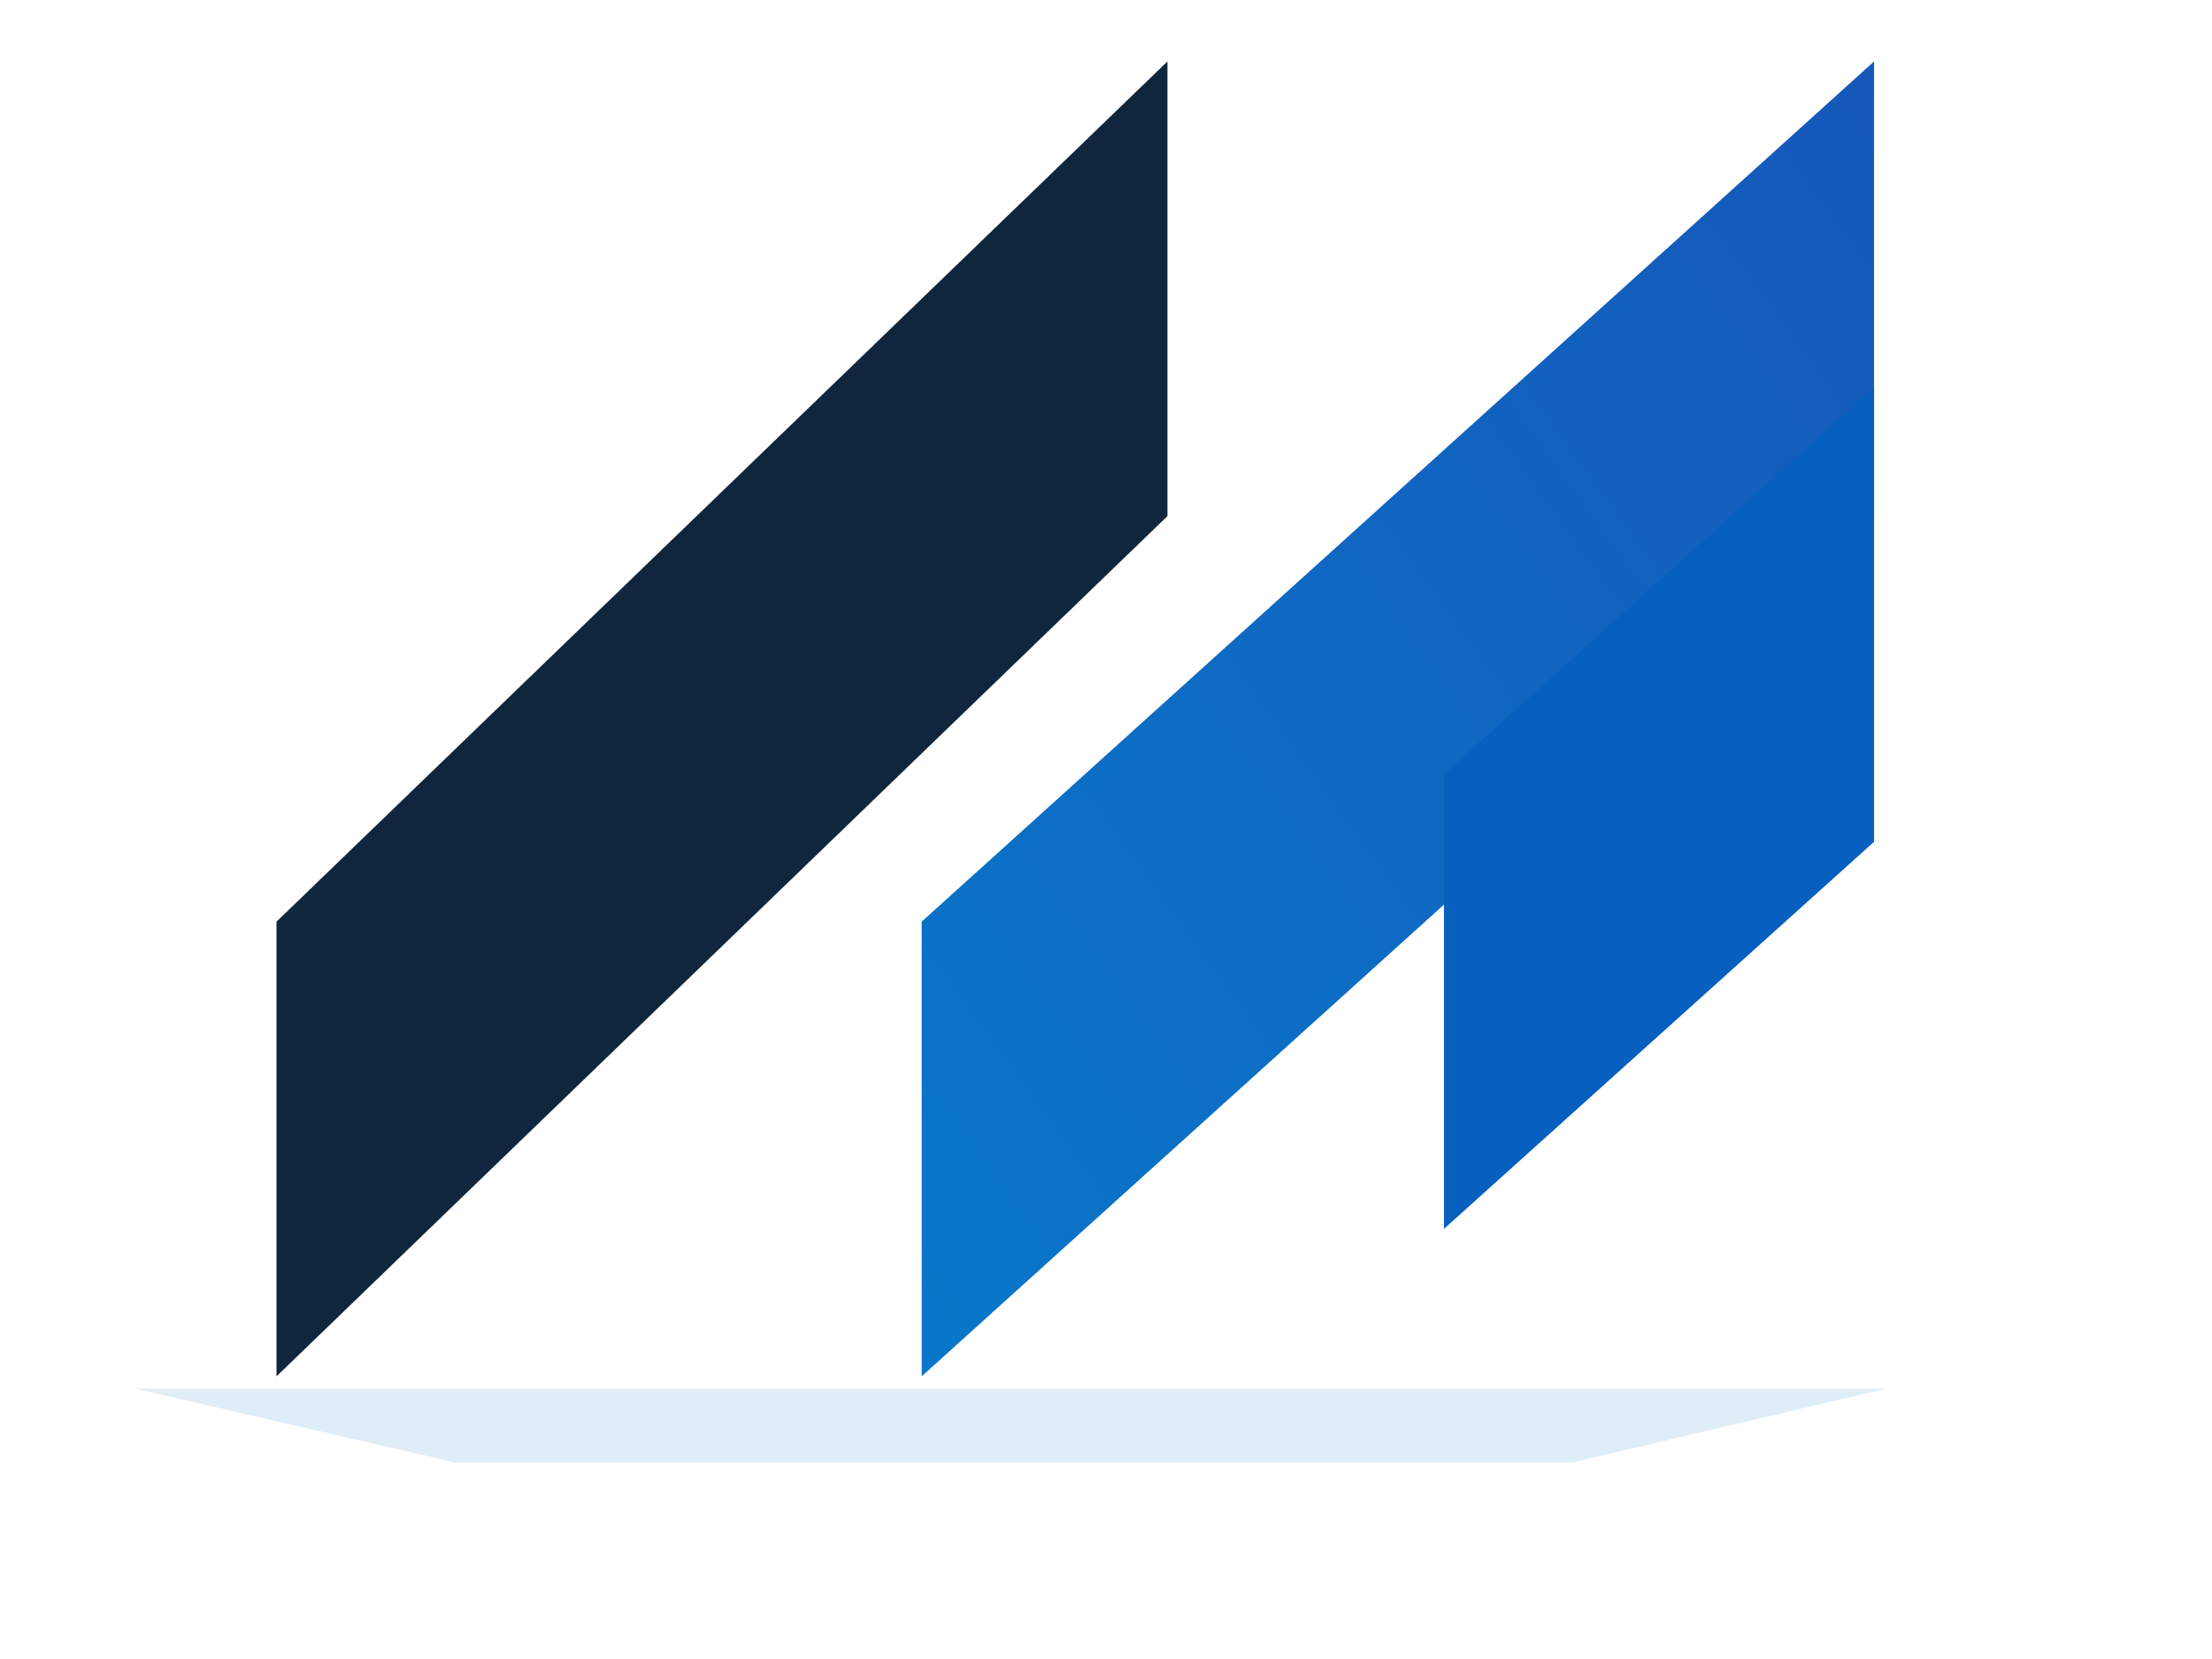
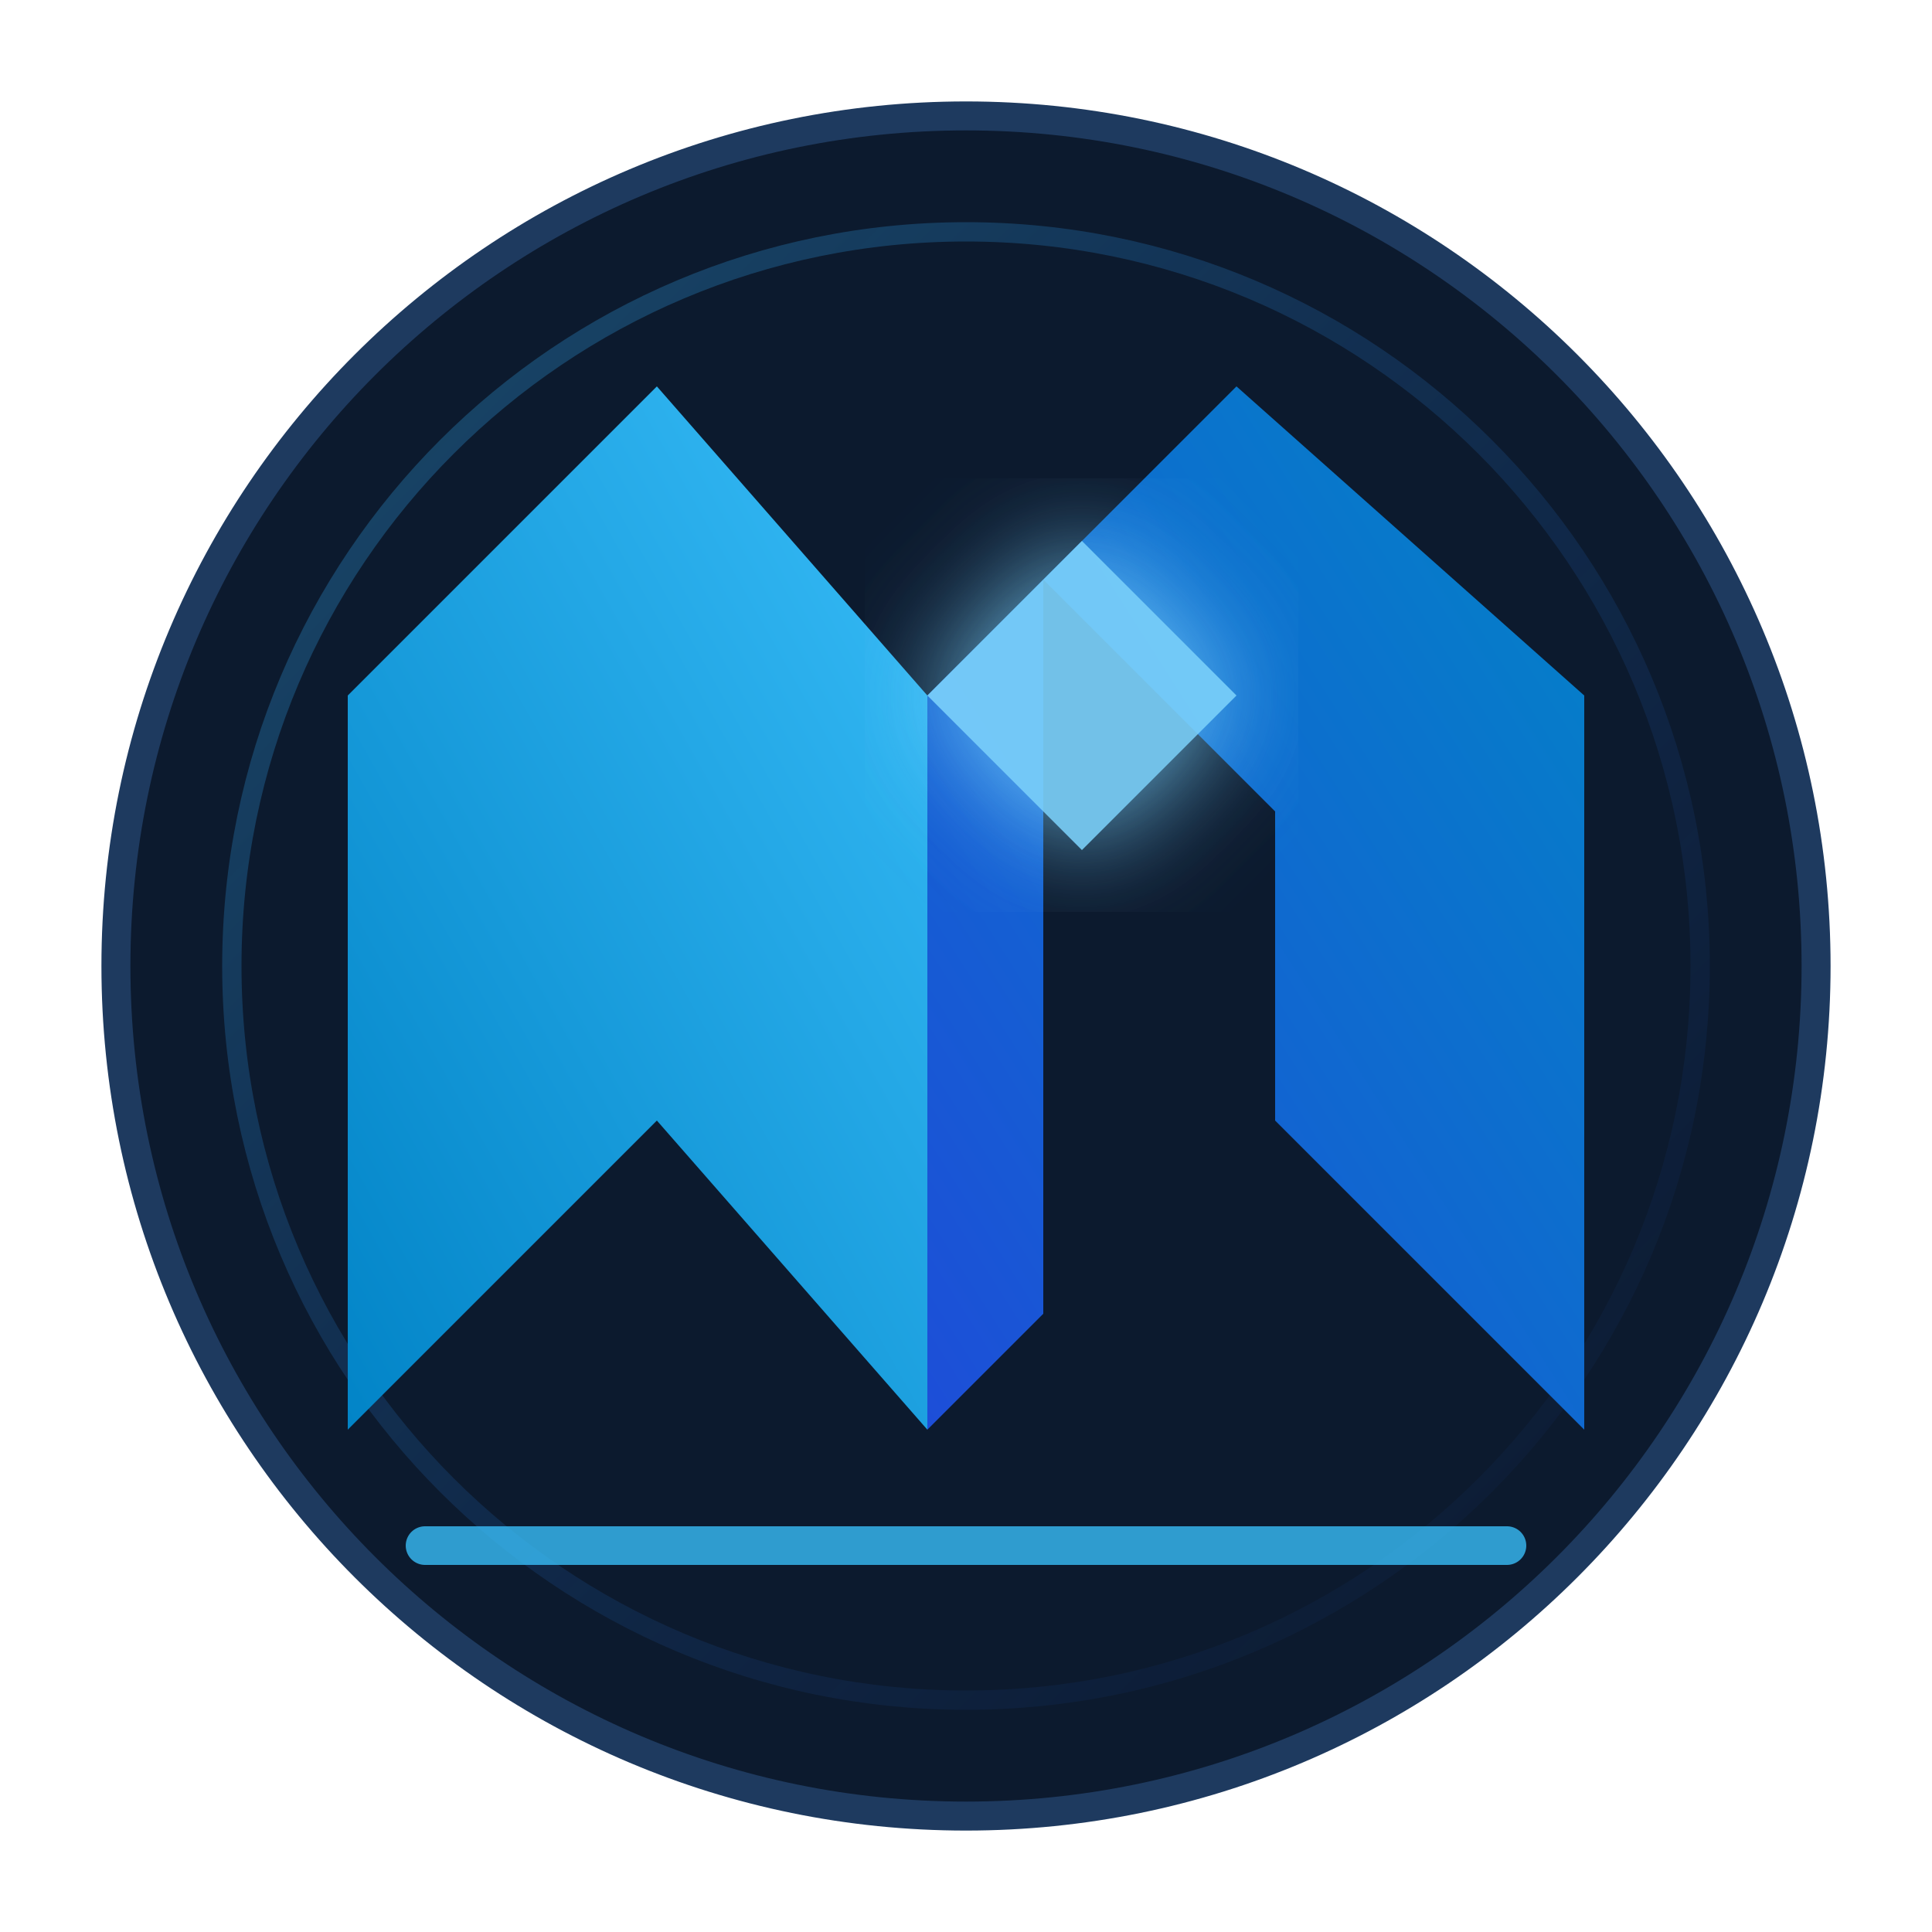
- <svg xmlns="http://www.w3.org/2000/svg" viewBox="0 0 360 270" role="img" aria-labelledby="title desc">
+ <svg xmlns="http://www.w3.org/2000/svg" viewBox="0 0 100 100" fill="none">
  <defs>
-     <linearGradient id="blue" x1="0" y1="1" x2="1" y2="0">
-       <stop offset="0" stop-color="#0877c9" />
-       <stop offset="1" stop-color="#1658ba" />
+     <linearGradient id="m-blue-left" x1="0%" y1="100%" x2="100%" y2="0%">
+       <stop offset="0%" stop-color="#0284c7" />
+       <stop offset="100%" stop-color="#38bdf8" />
    </linearGradient>
+     <linearGradient id="m-blue-right" x1="0%" y1="100%" x2="100%" y2="0%">
+       <stop offset="0%" stop-color="#1d4ed8" />
+       <stop offset="100%" stop-color="#0284c7" />
+     </linearGradient>
+     <linearGradient id="m-glow" x1="0%" y1="0%" x2="100%" y2="100%">
+       <stop offset="0%" stop-color="#38bdf8" stop-opacity="0.8" />
+       <stop offset="100%" stop-color="#1d4ed8" stop-opacity="0" />
+     </linearGradient>
+     <filter id="glow-blur" x="-20%" y="-20%" width="140%" height="140%">
+       <feGaussianBlur stdDeviation="3" result="blur" />
+       <feComposite in="SourceGraphic" in2="blur" operator="over" />
+     </filter>
  </defs>
-   <path fill="#10263d" d="M45 220V150L190 10v74L45 224z" />
-   <path fill="url(#blue)" d="M150 220V150L305 10v74L150 224z" />
-   <path fill="#075fc0" d="M235 220V126l70-63v74l-70 63z" />
-   <path fill="#b8d8ee" opacity=".45" d="M22 226h285l-51 12H74z" />
+   <circle cx="50" cy="50" r="44" fill="#0c1a2e" stroke="#1e3a5f" stroke-width="1.5" />
+   <circle cx="50" cy="50" r="38" fill="none" stroke="url(#m-glow)" stroke-width="1" opacity="0.4" />
+   <polygon points="18,74 18,36 34,20 48,36 48,74 34,58" fill="url(#m-blue-left)" />
+   <polygon points="48,74 48,36 64,20 82,36 82,74 66,58 66,42 54,30 54,68" fill="url(#m-blue-right)" />
+   <polygon points="48,36 56,28 64,36 56,44" fill="#7dd3fc" filter="url(#glow-blur)" opacity="0.9" />
+   <line x1="22" y1="80" x2="78" y2="80" stroke="#38bdf8" stroke-width="2" stroke-linecap="round" opacity="0.8" />
</svg>
